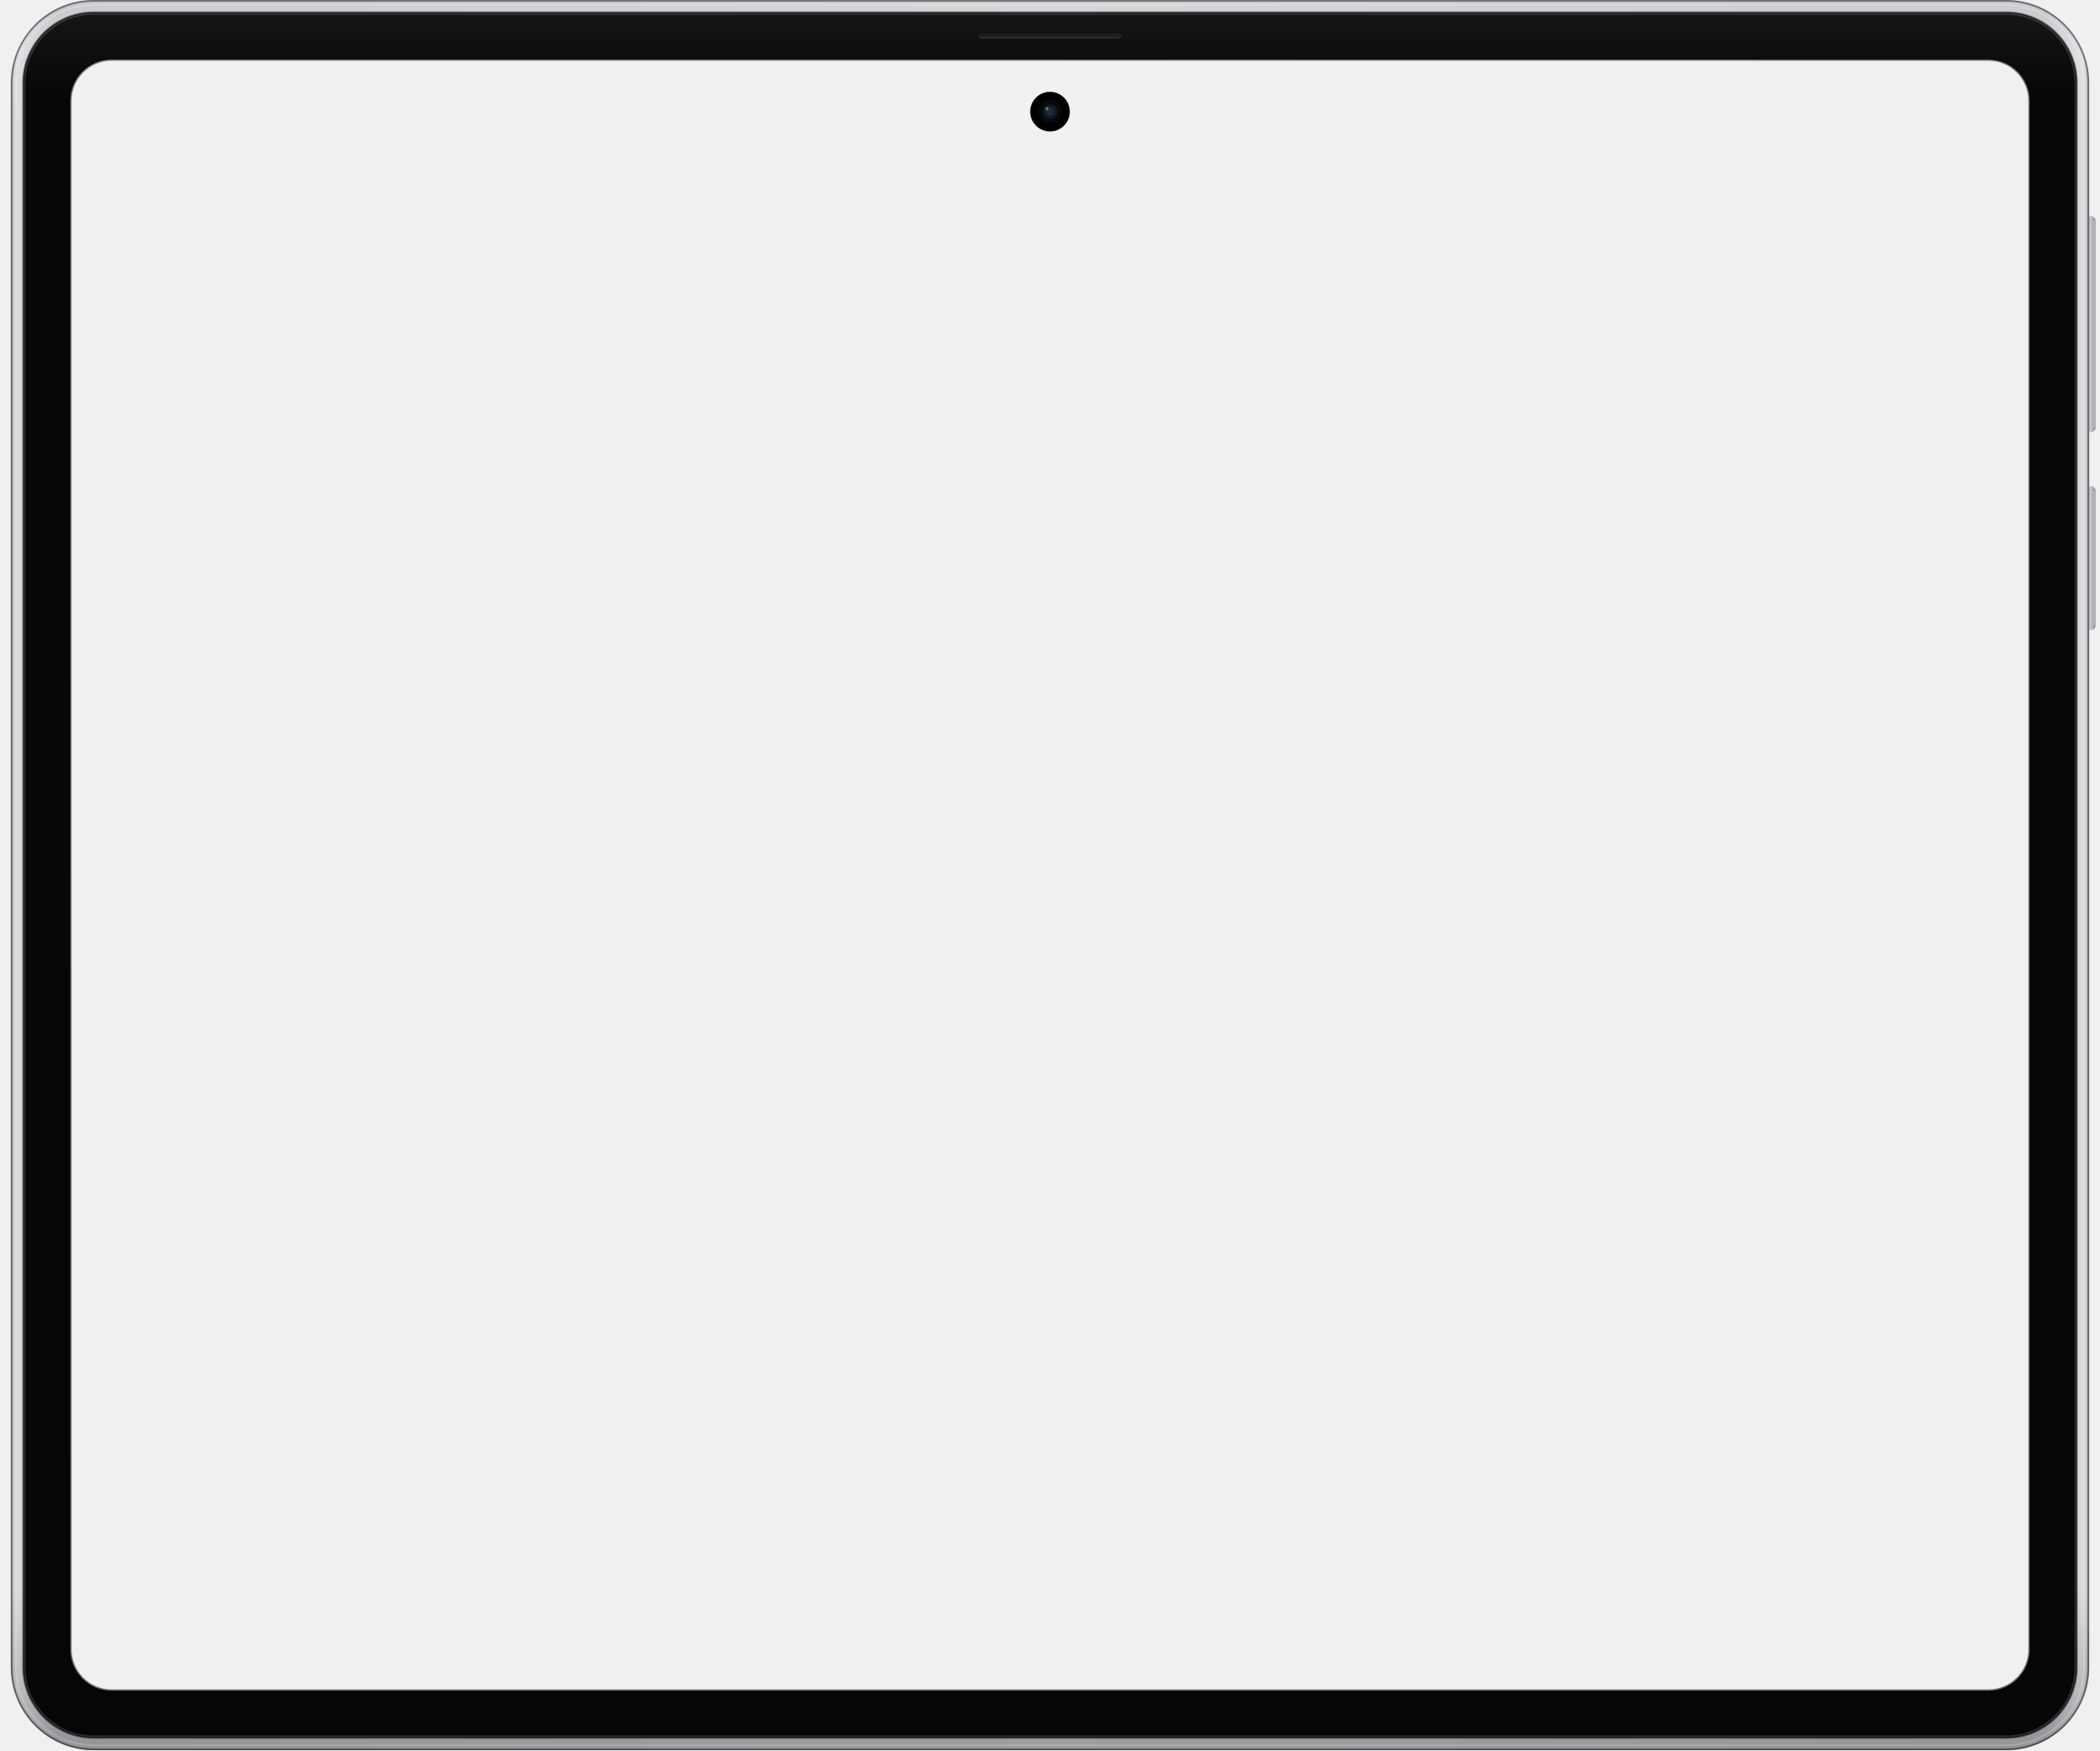
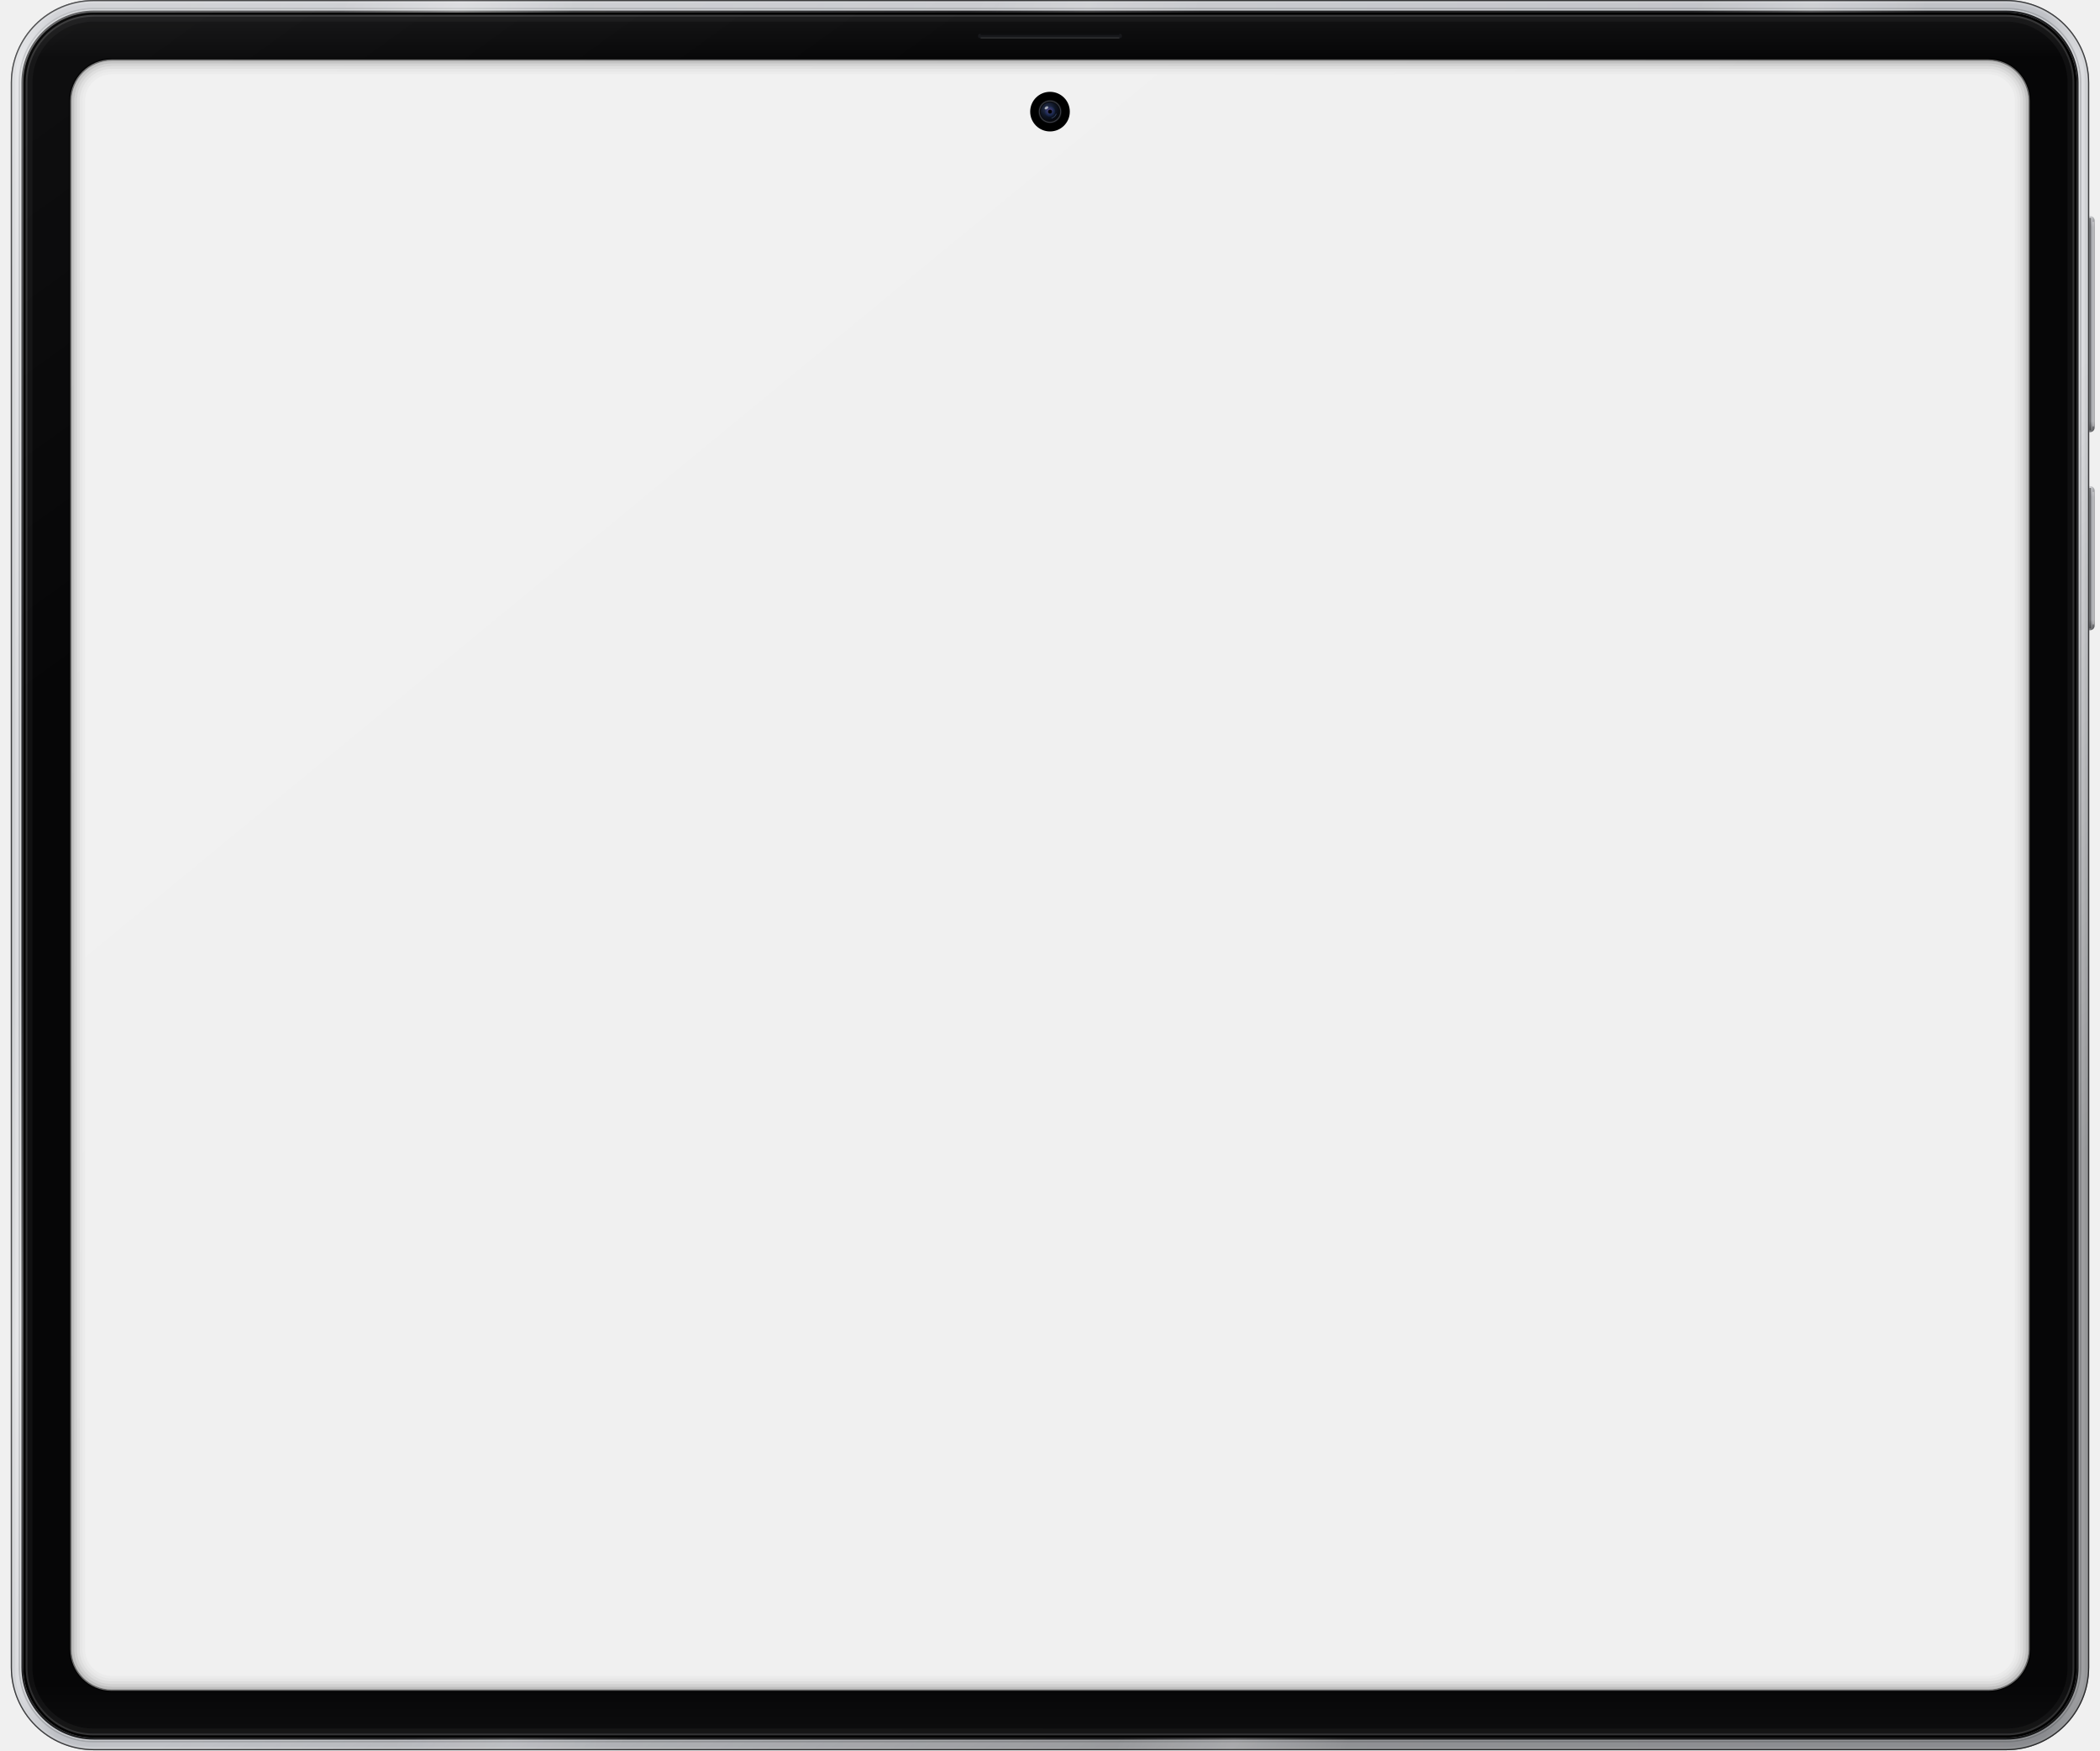
<svg xmlns="http://www.w3.org/2000/svg" width="2332" height="1944" viewBox="0 0 2332 1944">
  <defs>
    <linearGradient id="metal" x1="0" y1="0" x2="1" y2="0">
      <stop offset="0" stop-color="#696a6d" />
      <stop offset="0.012" stop-color="#dcdde0" />
      <stop offset="0.03" stop-color="#bfc1c6" />
      <stop offset="0.5" stop-color="#cbccd0" />
      <stop offset="0.97" stop-color="#bfc1c6" />
      <stop offset="0.988" stop-color="#dcdde0" />
      <stop offset="1" stop-color="#696a6d" />
    </linearGradient>
-     <linearGradient id="sheen" x1="0" y1="0" x2="0" y2="1">
-       <stop offset="0" stop-color="#ffffff" stop-opacity="0.22" />
-       <stop offset="0.08" stop-color="#ffffff" stop-opacity="0" />
-       <stop offset="0.9" stop-color="#000000" stop-opacity="0" />
-       <stop offset="1" stop-color="#000000" stop-opacity="0.25" />
+     <linearGradient id="keylight" gradientUnits="userSpaceOnUse" x1="0" y1="0" x2="1399.2" y2="1944">
+       <stop offset="0" stop-color="#fff" stop-opacity="0.32" />
+       <stop offset="0.28" stop-color="#fff" stop-opacity="0" />
+       <stop offset="0.7" stop-color="#000" stop-opacity="0" />
+       <stop offset="1" stop-color="#000" stop-opacity="0.28" />
+     </linearGradient>
+     <linearGradient id="streaks" gradientUnits="userSpaceOnUse" x1="0" y1="291.6" x2="2332" y2="1069.2">
+       <stop offset="0.11" stop-color="#fff" stop-opacity="0" />
+       <stop offset="0.16" stop-color="#fff" stop-opacity="0.5" />
+       <stop offset="0.21" stop-color="#fff" stop-opacity="0" />
+       <stop offset="0.38" stop-color="#fff" stop-opacity="0" />
+       <stop offset="0.43" stop-color="#fff" stop-opacity="0.22" />
+       <stop offset="0.48" stop-color="#fff" stop-opacity="0" />
+       <stop offset="0.69" stop-color="#fff" stop-opacity="0" />
+       <stop offset="0.74" stop-color="#fff" stop-opacity="0.35" />
+       <stop offset="0.79" stop-color="#fff" stop-opacity="0" />
    </linearGradient>
    <linearGradient id="glare" x1="0" y1="0" x2="1" y2="1">
      <stop offset="0" stop-color="#ffffff" stop-opacity="0.07" />
      <stop offset="0.42" stop-color="#ffffff" stop-opacity="0.015" />
      <stop offset="0.43" stop-color="#ffffff" stop-opacity="0" />
      <stop offset="1" stop-color="#ffffff" stop-opacity="0" />
    </linearGradient>
-     <linearGradient id="btn2317240" x1="0" y1="0" x2="1" y2="0">
-       <stop offset="0" stop-color="#cccdd1" />
-       <stop offset="0.55" stop-color="#bfc1c6" />
-       <stop offset="1" stop-color="#86878b" />
+     <linearGradient id="btn2316240" x1="0" y1="0" x2="1" y2="0">
+       <stop offset="0" stop-color="#cfd1d4" />
+       <stop offset="0.5" stop-color="#bfc1c6" />
+       <stop offset="1" stop-color="#7c7d81" />
    </linearGradient>
-     <linearGradient id="btn2317540" x1="0" y1="0" x2="1" y2="0">
-       <stop offset="0" stop-color="#cccdd1" />
-       <stop offset="0.55" stop-color="#bfc1c6" />
-       <stop offset="1" stop-color="#86878b" />
+     <linearGradient id="btn2316240e" x1="0" y1="0" x2="0" y2="1">
+       <stop offset="0" stop-color="#ffffff" stop-opacity="0.35" />
+       <stop offset="0.05" stop-color="#ffffff" stop-opacity="0" />
+       <stop offset="0.95" stop-color="#000000" stop-opacity="0" />
+       <stop offset="1" stop-color="#000000" stop-opacity="0.4" />
+     </linearGradient>
+     <linearGradient id="btn2316540" x1="0" y1="0" x2="1" y2="0">
+       <stop offset="0" stop-color="#cfd1d4" />
+       <stop offset="0.5" stop-color="#bfc1c6" />
+       <stop offset="1" stop-color="#7c7d81" />
+     </linearGradient>
+     <linearGradient id="btn2316540e" x1="0" y1="0" x2="0" y2="1">
+       <stop offset="0" stop-color="#ffffff" stop-opacity="0.35" />
+       <stop offset="0.075" stop-color="#ffffff" stop-opacity="0" />
+       <stop offset="0.925" stop-color="#000000" stop-opacity="0" />
+       <stop offset="1" stop-color="#000000" stop-opacity="0.4" />
    </linearGradient>
    <linearGradient id="glassdepth" x1="0" y1="0" x2="0" y2="1">
-       <stop offset="0" stop-color="#151516" />
-       <stop offset="0.05" stop-color="#060607" />
-       <stop offset="1" stop-color="#060607" />
+       <stop offset="0" stop-color="#121213" />
+       <stop offset="0.025" stop-color="#060607" />
+       <stop offset="0.97" stop-color="#060607" />
+       <stop offset="1" stop-color="#0d0d0e" />
    </linearGradient>
  </defs>
-   <path fill="url(#btn2317240)" d="M2322,240H2322A5,5 0 0 1 2327,245V475A5,5 0 0 1 2322,480H2322A5,5 0 0 1 2317,475V245A5,5 0 0 1 2322,240Z" />
-   <path stroke="#ffffff" stroke-opacity="0.35" stroke-width="1.5" stroke-linecap="round" d="M2325.5,246 V474" />
-   <path fill="url(#btn2317540)" d="M2322,540H2322A5,5 0 0 1 2327,545V695A5,5 0 0 1 2322,700H2322A5,5 0 0 1 2317,695V545A5,5 0 0 1 2322,540Z" />
-   <path stroke="#ffffff" stroke-opacity="0.35" stroke-width="1.5" stroke-linecap="round" d="M2325.5,546 V694" />
+   <path fill="url(#btn2316240)" d="M2321,240H2321A5,5 0 0 1 2326,245V475A5,5 0 0 1 2321,480H2321A5,5 0 0 1 2316,475V245A5,5 0 0 1 2321,240Z" />
+   <path fill="url(#btn2316240e)" d="M2321,240H2321A5,5 0 0 1 2326,245V475A5,5 0 0 1 2321,480H2321A5,5 0 0 1 2316,475V245A5,5 0 0 1 2321,240Z" />
+   <path stroke="#ffffff" stroke-opacity="0.45" stroke-width="1.5" stroke-linecap="round" d="M2324.5,247 V473" />
+   <path stroke="#000" stroke-opacity="0.45" stroke-width="2" d="M2321,242 V478" />
+   <path fill="url(#btn2316540)" d="M2321,540H2321A5,5 0 0 1 2326,545V695A5,5 0 0 1 2321,700H2321A5,5 0 0 1 2316,695V545A5,5 0 0 1 2321,540Z" />
+   <path fill="url(#btn2316540e)" d="M2321,540H2321A5,5 0 0 1 2326,545V695A5,5 0 0 1 2321,700H2321A5,5 0 0 1 2316,695V545A5,5 0 0 1 2321,540Z" />
+   <path stroke="#ffffff" stroke-opacity="0.45" stroke-width="1.5" stroke-linecap="round" d="M2324.5,547 V693" />
+   <path stroke="#000" stroke-opacity="0.45" stroke-width="2" d="M2321,542 V698" />
  <path fill-rule="evenodd" fill="url(#metal)" d="M104,0H2228A92,92 0 0 1 2320,92V1852A92,92 0 0 1 2228,1944H104A92,92 0 0 1 12,1852V92A92,92 0 0 1 104,0ZM104,14H2228A78,78 0 0 1 2306,92V1852A78,78 0 0 1 2228,1930H104A78,78 0 0 1 26,1852V92A78,78 0 0 1 104,14Z" />
-   <path fill-rule="evenodd" fill="url(#sheen)" d="M104,0H2228A92,92 0 0 1 2320,92V1852A92,92 0 0 1 2228,1944H104A92,92 0 0 1 12,1852V92A92,92 0 0 1 104,0ZM104,14H2228A78,78 0 0 1 2306,92V1852A78,78 0 0 1 2228,1930H104A78,78 0 0 1 26,1852V92A78,78 0 0 1 104,14Z" />
-   <path fill="none" stroke="#000" stroke-opacity="0.45" stroke-width="2" d="M104,1H2228A91,91 0 0 1 2319,92V1852A91,91 0 0 1 2228,1943H104A91,91 0 0 1 13,1852V92A91,91 0 0 1 104,1Z" />
-   <path fill="none" stroke="#ffffff" stroke-opacity="0.2" stroke-width="1.5" d="M104,5.6H2228A86.4,86.4 0 0 1 2314.4,92V1852A86.4,86.4 0 0 1 2228,1938.4H104A86.4,86.4 0 0 1 17.6,1852V92A86.4,86.4 0 0 1 104,5.6Z" />
+   <path fill="none" stroke="#696a6d" stroke-opacity="1" stroke-width="0.98" d="M104,0.49H2228A91.51,91.51 0 0 1 2319.51,92V1852A91.51,91.51 0 0 1 2228,1943.51H104A91.51,91.51 0 0 1 12.49,1852V92A91.51,91.51 0 0 1 104,0.49Z" />
+   <path fill="none" stroke="#dcdde0" stroke-opacity="0.61" stroke-width="1.82" d="M104,1.89H2228A90.11,90.11 0 0 1 2318.11,92V1852A90.11,90.11 0 0 1 2228,1942.11H104A90.11,90.11 0 0 1 13.89,1852V92A90.11,90.11 0 0 1 104,1.89Z" />
+   <path fill="none" stroke="#cbccd0" stroke-opacity="0.5" stroke-width="1.4" d="M104,3.5H2228A88.5,88.5 0 0 1 2316.5,92V1852A88.5,88.5 0 0 1 2228,1940.5H104A88.5,88.5 0 0 1 15.5,1852V92A88.5,88.5 0 0 1 104,3.5Z" />
+   <path fill="none" stroke="#696a6d" stroke-opacity="0.32" stroke-width="1.68" d="M104,9.52H2228A82.48,82.48 0 0 1 2310.48,92V1852A82.48,82.48 0 0 1 2228,1934.48H104A82.48,82.48 0 0 1 21.52,1852V92A82.48,82.48 0 0 1 104,9.52Z" />
+   <path fill="none" stroke="#dcdde0" stroke-opacity="0.43" stroke-width="1.4" d="M104,11.06H2228A80.94,80.94 0 0 1 2308.94,92V1852A80.94,80.94 0 0 1 2228,1932.94H104A80.94,80.94 0 0 1 23.06,1852V92A80.94,80.94 0 0 1 104,11.06Z" />
+   <path fill="none" stroke="#050506" stroke-opacity="0.85" stroke-width="2.24" d="M104,12.88H2228A79.12,79.12 0 0 1 2307.12,92V1852A79.12,79.12 0 0 1 2228,1931.12H104A79.12,79.12 0 0 1 24.88,1852V92A79.12,79.12 0 0 1 104,12.88Z" />
+   <path fill-rule="evenodd" fill="url(#keylight)" d="M104,0H2228A92,92 0 0 1 2320,92V1852A92,92 0 0 1 2228,1944H104A92,92 0 0 1 12,1852V92A92,92 0 0 1 104,0ZM104,14H2228A78,78 0 0 1 2306,92V1852A78,78 0 0 1 2228,1930H104A78,78 0 0 1 26,1852V92A78,78 0 0 1 104,14Z" />
+   <path fill-rule="evenodd" fill="url(#streaks)" opacity="0.6" d="M104,0H2228A92,92 0 0 1 2320,92V1852A92,92 0 0 1 2228,1944H104A92,92 0 0 1 12,1852V92A92,92 0 0 1 104,0ZM104,14H2228A78,78 0 0 1 2306,92V1852A78,78 0 0 1 2228,1930H104A78,78 0 0 1 26,1852V92A78,78 0 0 1 104,14Z" />
+   <path fill="none" stroke="#000" stroke-opacity="0.5" stroke-width="1.5" d="M104,0.75H2228A91.25,91.25 0 0 1 2319.25,92V1852A91.25,91.25 0 0 1 2228,1943.25H104A91.25,91.25 0 0 1 12.75,1852V92A91.25,91.25 0 0 1 104,0.75Z" />
  <path fill-rule="evenodd" fill="url(#glassdepth)" d="M104,14H2228A78,78 0 0 1 2306,92V1852A78,78 0 0 1 2228,1930H104A78,78 0 0 1 26,1852V92A78,78 0 0 1 104,14ZM124,66H2208A46,46 0 0 1 2254,112V1832A46,46 0 0 1 2208,1878H124A46,46 0 0 1 78,1832V112A46,46 0 0 1 124,66Z" />
-   <path fill="none" stroke="#000" stroke-opacity="0.55" stroke-width="2.5" d="M104,14H2228A78,78 0 0 1 2306,92V1852A78,78 0 0 1 2228,1930H104A78,78 0 0 1 26,1852V92A78,78 0 0 1 104,14Z" />
-   <path fill="none" stroke="#ffffff" stroke-opacity="0.18" stroke-width="1.5" d="M104,15.5H2228A76.5,76.5 0 0 1 2304.5,92V1852A76.5,76.5 0 0 1 2228,1928.5H104A76.5,76.5 0 0 1 27.5,1852V92A76.5,76.5 0 0 1 104,15.5Z" />
+   <path fill="none" stroke="#000000" stroke-opacity="0.9" stroke-width="2.5" d="M104,15.25H2228A76.75,76.75 0 0 1 2304.75,92V1852A76.75,76.75 0 0 1 2228,1928.75H104A76.75,76.75 0 0 1 27.25,1852V92A76.75,76.75 0 0 1 104,15.25Z" />
+   <path fill="none" stroke="#ffffff" stroke-opacity="0.16" stroke-width="2" d="M104,17.5H2228A74.5,74.5 0 0 1 2302.5,92V1852A74.5,74.5 0 0 1 2228,1926.5H104A74.5,74.5 0 0 1 29.5,1852V92A74.5,74.5 0 0 1 104,17.5Z" />
+   <path fill="none" stroke="#ffffff" stroke-opacity="0.04" stroke-width="5.5" d="M104,21.25H2228A70.75,70.75 0 0 1 2298.75,92V1852A70.75,70.75 0 0 1 2228,1922.75H104A70.75,70.75 0 0 1 33.25,1852V92A70.75,70.75 0 0 1 104,21.25Z" />
+   <path fill-rule="evenodd" fill="url(#keylight)" opacity="0.12" d="M104,14H2228A78,78 0 0 1 2306,92V1852A78,78 0 0 1 2228,1930H104A78,78 0 0 1 26,1852V92A78,78 0 0 1 104,14ZM124,66H2208A46,46 0 0 1 2254,112V1832A46,46 0 0 1 2208,1878H124A46,46 0 0 1 78,1832V112A46,46 0 0 1 124,66Z" />
  <path fill="none" stroke="#000" stroke-opacity="0.55" stroke-width="3" d="M124,66H2208A46,46 0 0 1 2254,112V1832A46,46 0 0 1 2208,1878H124A46,46 0 0 1 78,1832V112A46,46 0 0 1 124,66Z" />
+   <path fill="none" stroke="#000" stroke-opacity="0.2" stroke-width="3" d="M124,69H2208A43,43 0 0 1 2251,112V1832A43,43 0 0 1 2208,1875H124A43,43 0 0 1 81,1832V112A43,43 0 0 1 124,69Z" />
+   <path fill="none" stroke="#000" stroke-opacity="0.13" stroke-width="3" d="M124,72H2208A40,40 0 0 1 2248,112V1832A40,40 0 0 1 2208,1872H124A40,40 0 0 1 84,1832V112A40,40 0 0 1 124,72Z" />
+   <path fill="none" stroke="#000" stroke-opacity="0.08" stroke-width="3" d="M124,75H2208A37,37 0 0 1 2245,112V1832A37,37 0 0 1 2208,1869H124A37,37 0 0 1 87,1832V112A37,37 0 0 1 124,75Z" />
+   <path fill="none" stroke="#000" stroke-opacity="0.045" stroke-width="3" d="M124,78H2208A34,34 0 0 1 2242,112V1832A34,34 0 0 1 2208,1866H124A34,34 0 0 1 90,1832V112A34,34 0 0 1 124,78Z" />
+   <path fill="none" stroke="#000" stroke-opacity="0.02" stroke-width="3" d="M124,81H2208A31,31 0 0 1 2239,112V1832A31,31 0 0 1 2208,1863H124A31,31 0 0 1 93,1832V112A31,31 0 0 1 124,81Z" />
  <path fill="url(#glare)" d="M124,66H2208A46,46 0 0 1 2254,112V1832A46,46 0 0 1 2208,1878H124A46,46 0 0 1 78,1832V112A46,46 0 0 1 124,66Z" />
-   <path fill="#1d1e22" d="M1088.5,37.5H1243.5A2.5,2.5 0 0 1 1246,40V40A2.5,2.5 0 0 1 1243.5,42.5H1088.5A2.5,2.5 0 0 1 1086,40V40A2.5,2.5 0 0 1 1088.5,37.5Z" />
-   <path stroke="#ffffff" stroke-opacity="0.12" stroke-width="1" d="M1089,42 H1243" />
+   <path fill="#17181b" d="M1088.5,37.5H1243.5A2.5,2.5 0 0 1 1246,40V40A2.5,2.5 0 0 1 1243.5,42.5H1088.5A2.5,2.5 0 0 1 1086,40V40A2.5,2.5 0 0 1 1088.5,37.5Z" />
+   <path stroke="#000" stroke-opacity="0.6" stroke-width="1" d="M1089,38.25 H1243" />
+   <path stroke="#ffffff" stroke-opacity="0.16" stroke-width="1" d="M1089,42.1 H1243" />
  <circle cx="1166" cy="124" r="22" fill="#000" />
-   <circle cx="1166" cy="124" r="13.2" fill="#07080b" />
-   <circle cx="1166" cy="124" r="8.18" fill="#141a26" />
-   <circle cx="1166" cy="124" r="4.49" fill="#1e2a40" />
-   <circle cx="1162.7" cy="120.7" r="1.85" fill="#ffffff" fill-opacity="0.35" />
+   <radialGradient id="lens1166x124g" cx="0.38" cy="0.35" r="0.75">
+     <stop offset="0" stop-color="#2c3855" />
+     <stop offset="0.55" stop-color="#0e1424" />
+     <stop offset="1" stop-color="#040508" />
+   </radialGradient>
+   <radialGradient id="lens1166x124c" cx="0.45" cy="0.4" r="0.7">
+     <stop offset="0" stop-color="#5b4a8c" stop-opacity="0.85" />
+     <stop offset="0.6" stop-color="#1c2a52" stop-opacity="0.9" />
+     <stop offset="1" stop-color="#0a0f1d" />
+   </radialGradient>
+   <circle cx="1166" cy="124" r="13.2" fill="#0b0c0f" />
+   <circle cx="1166" cy="124" r="11.88" fill="none" stroke="#4a4d55" stroke-opacity="0.75" stroke-width="1.06" />
+   <circle cx="1166" cy="124" r="10.3" fill="url(#lens1166x124g)" />
+   <circle cx="1166" cy="124" r="5.81" fill="url(#lens1166x124c)" />
+   <circle cx="1166" cy="124" r="2.24" fill="#020203" />
+   <ellipse cx="1162.04" cy="119.78" rx="2.24" ry="1.45" transform="rotate(-35 1162.04 119.78)" fill="#ffffff" fill-opacity="0.6" />
+   <path fill="none" stroke="#8fb4ff" stroke-opacity="0.3" stroke-width="0.79" stroke-linecap="round" d="M1172.86,126.64 A7.39,7.39 0 0 1 1167.98,131.13" />
</svg>
